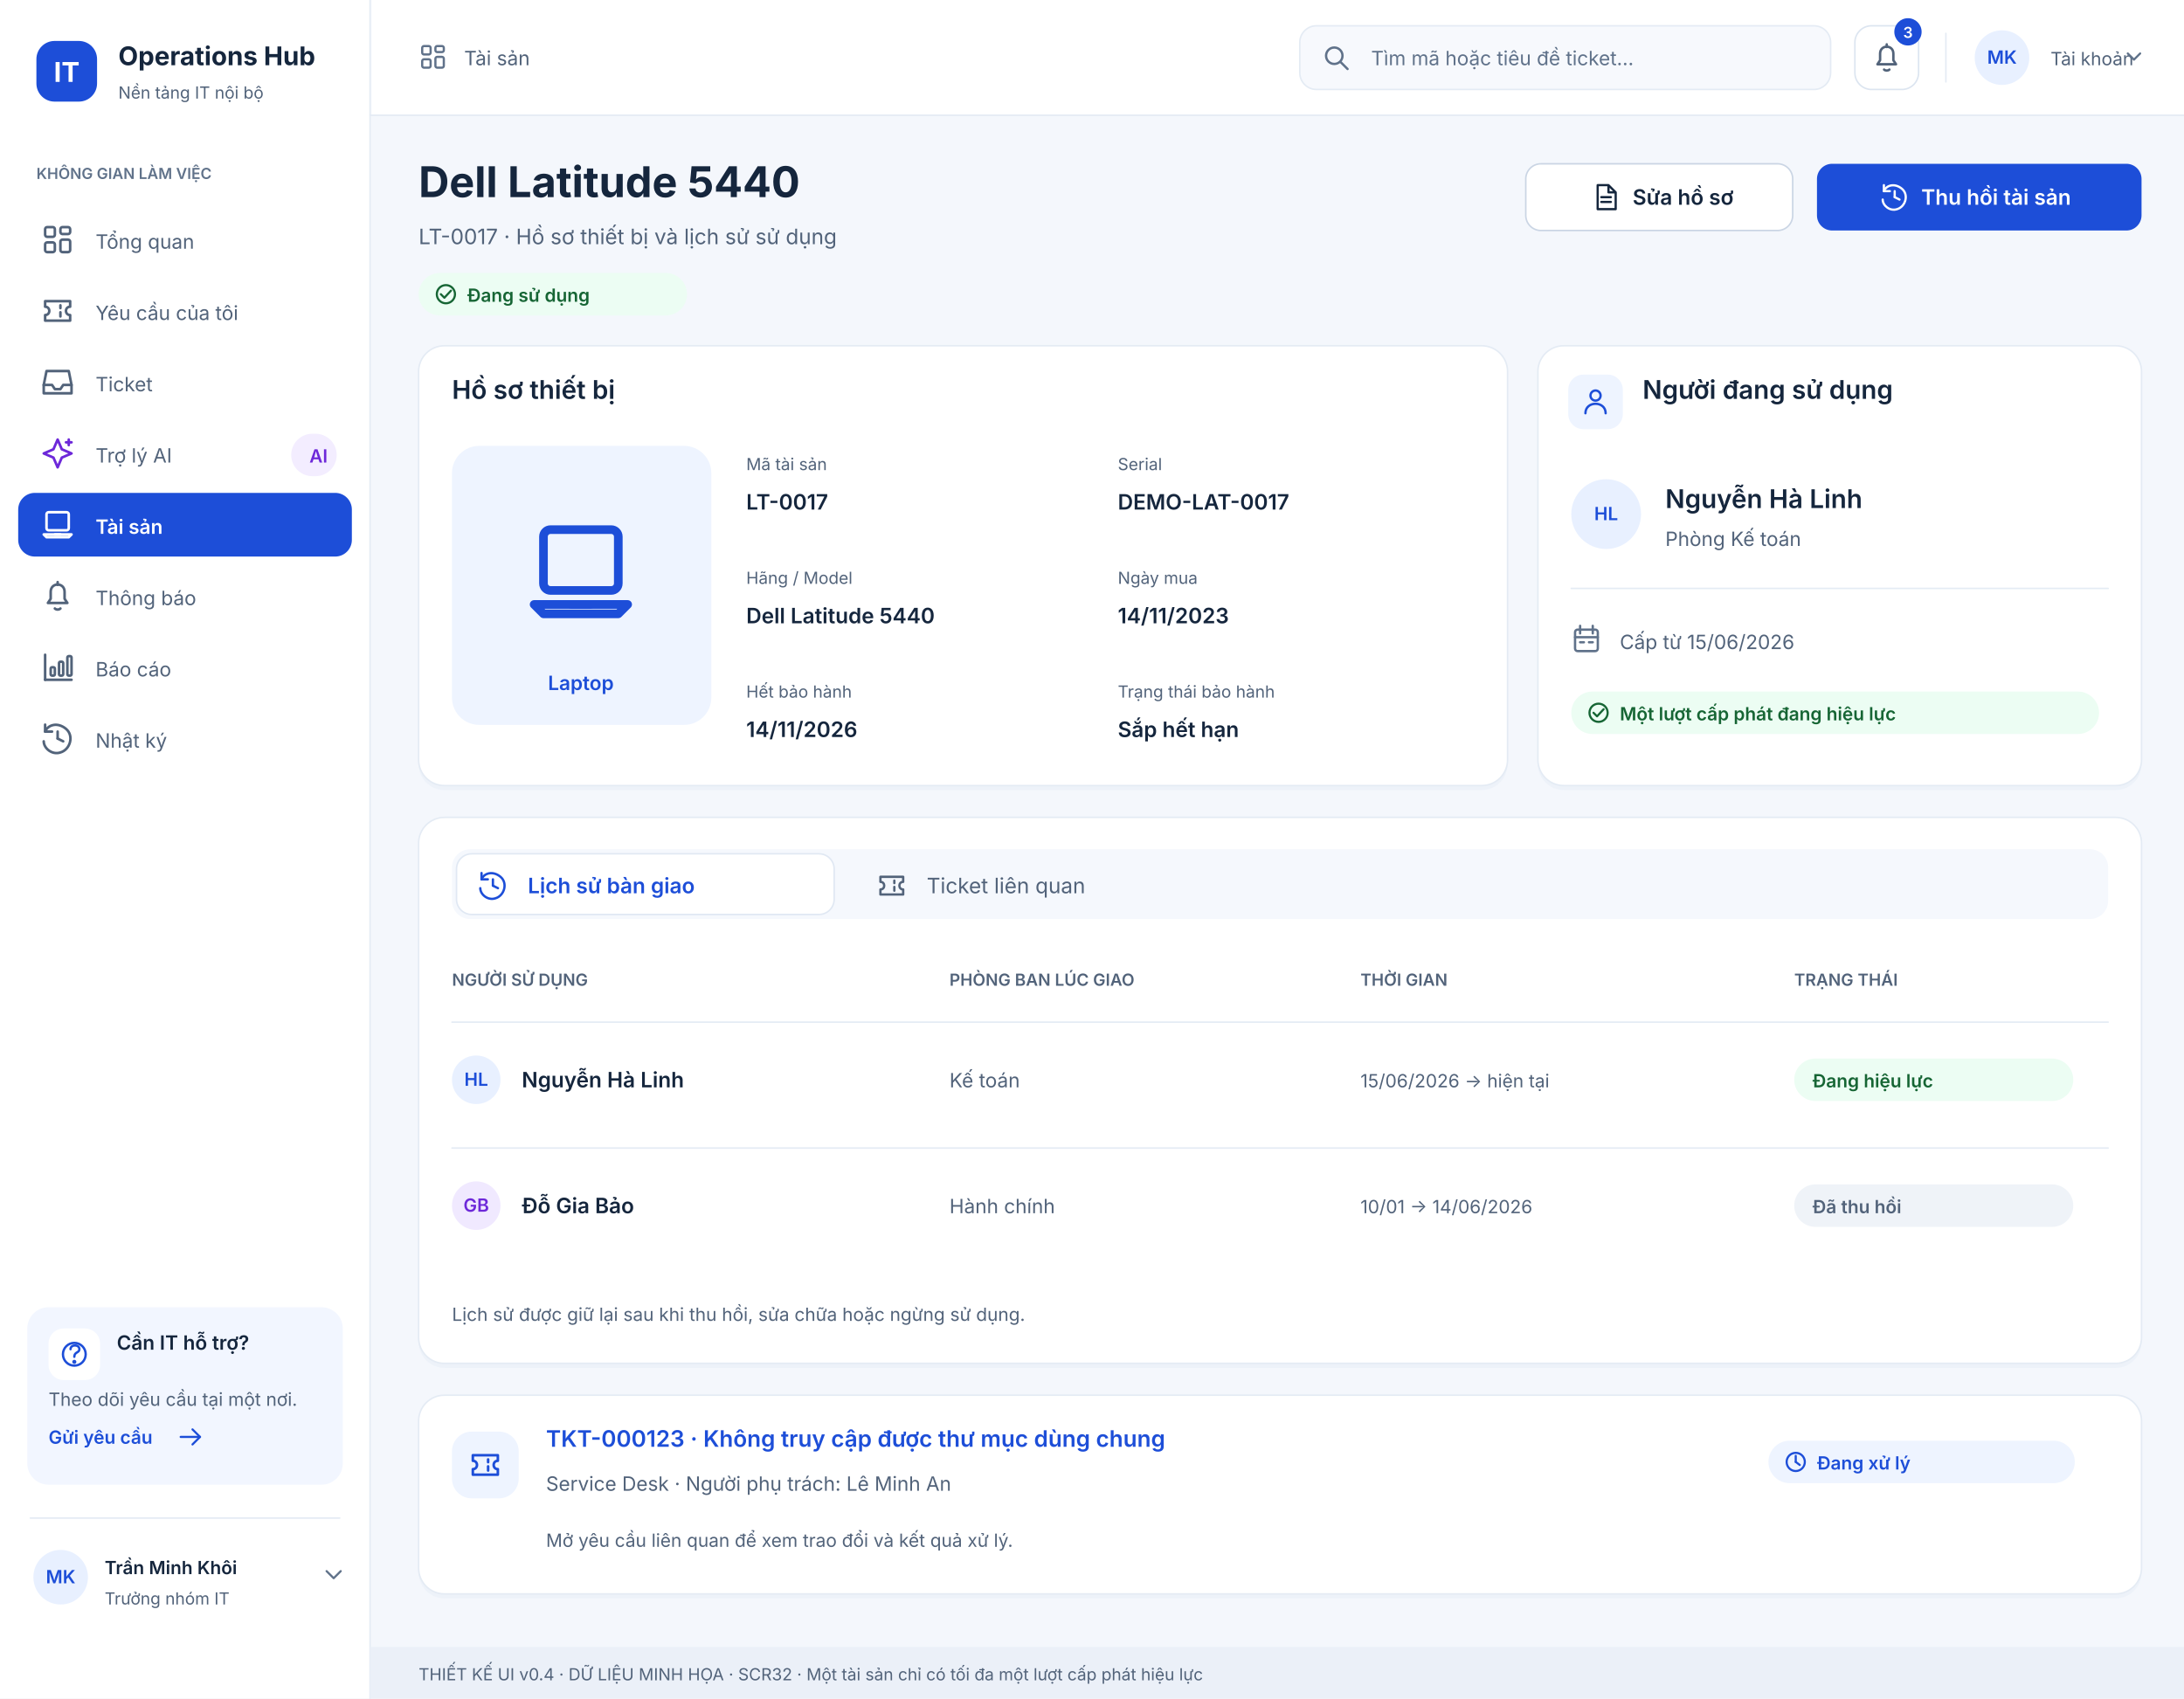
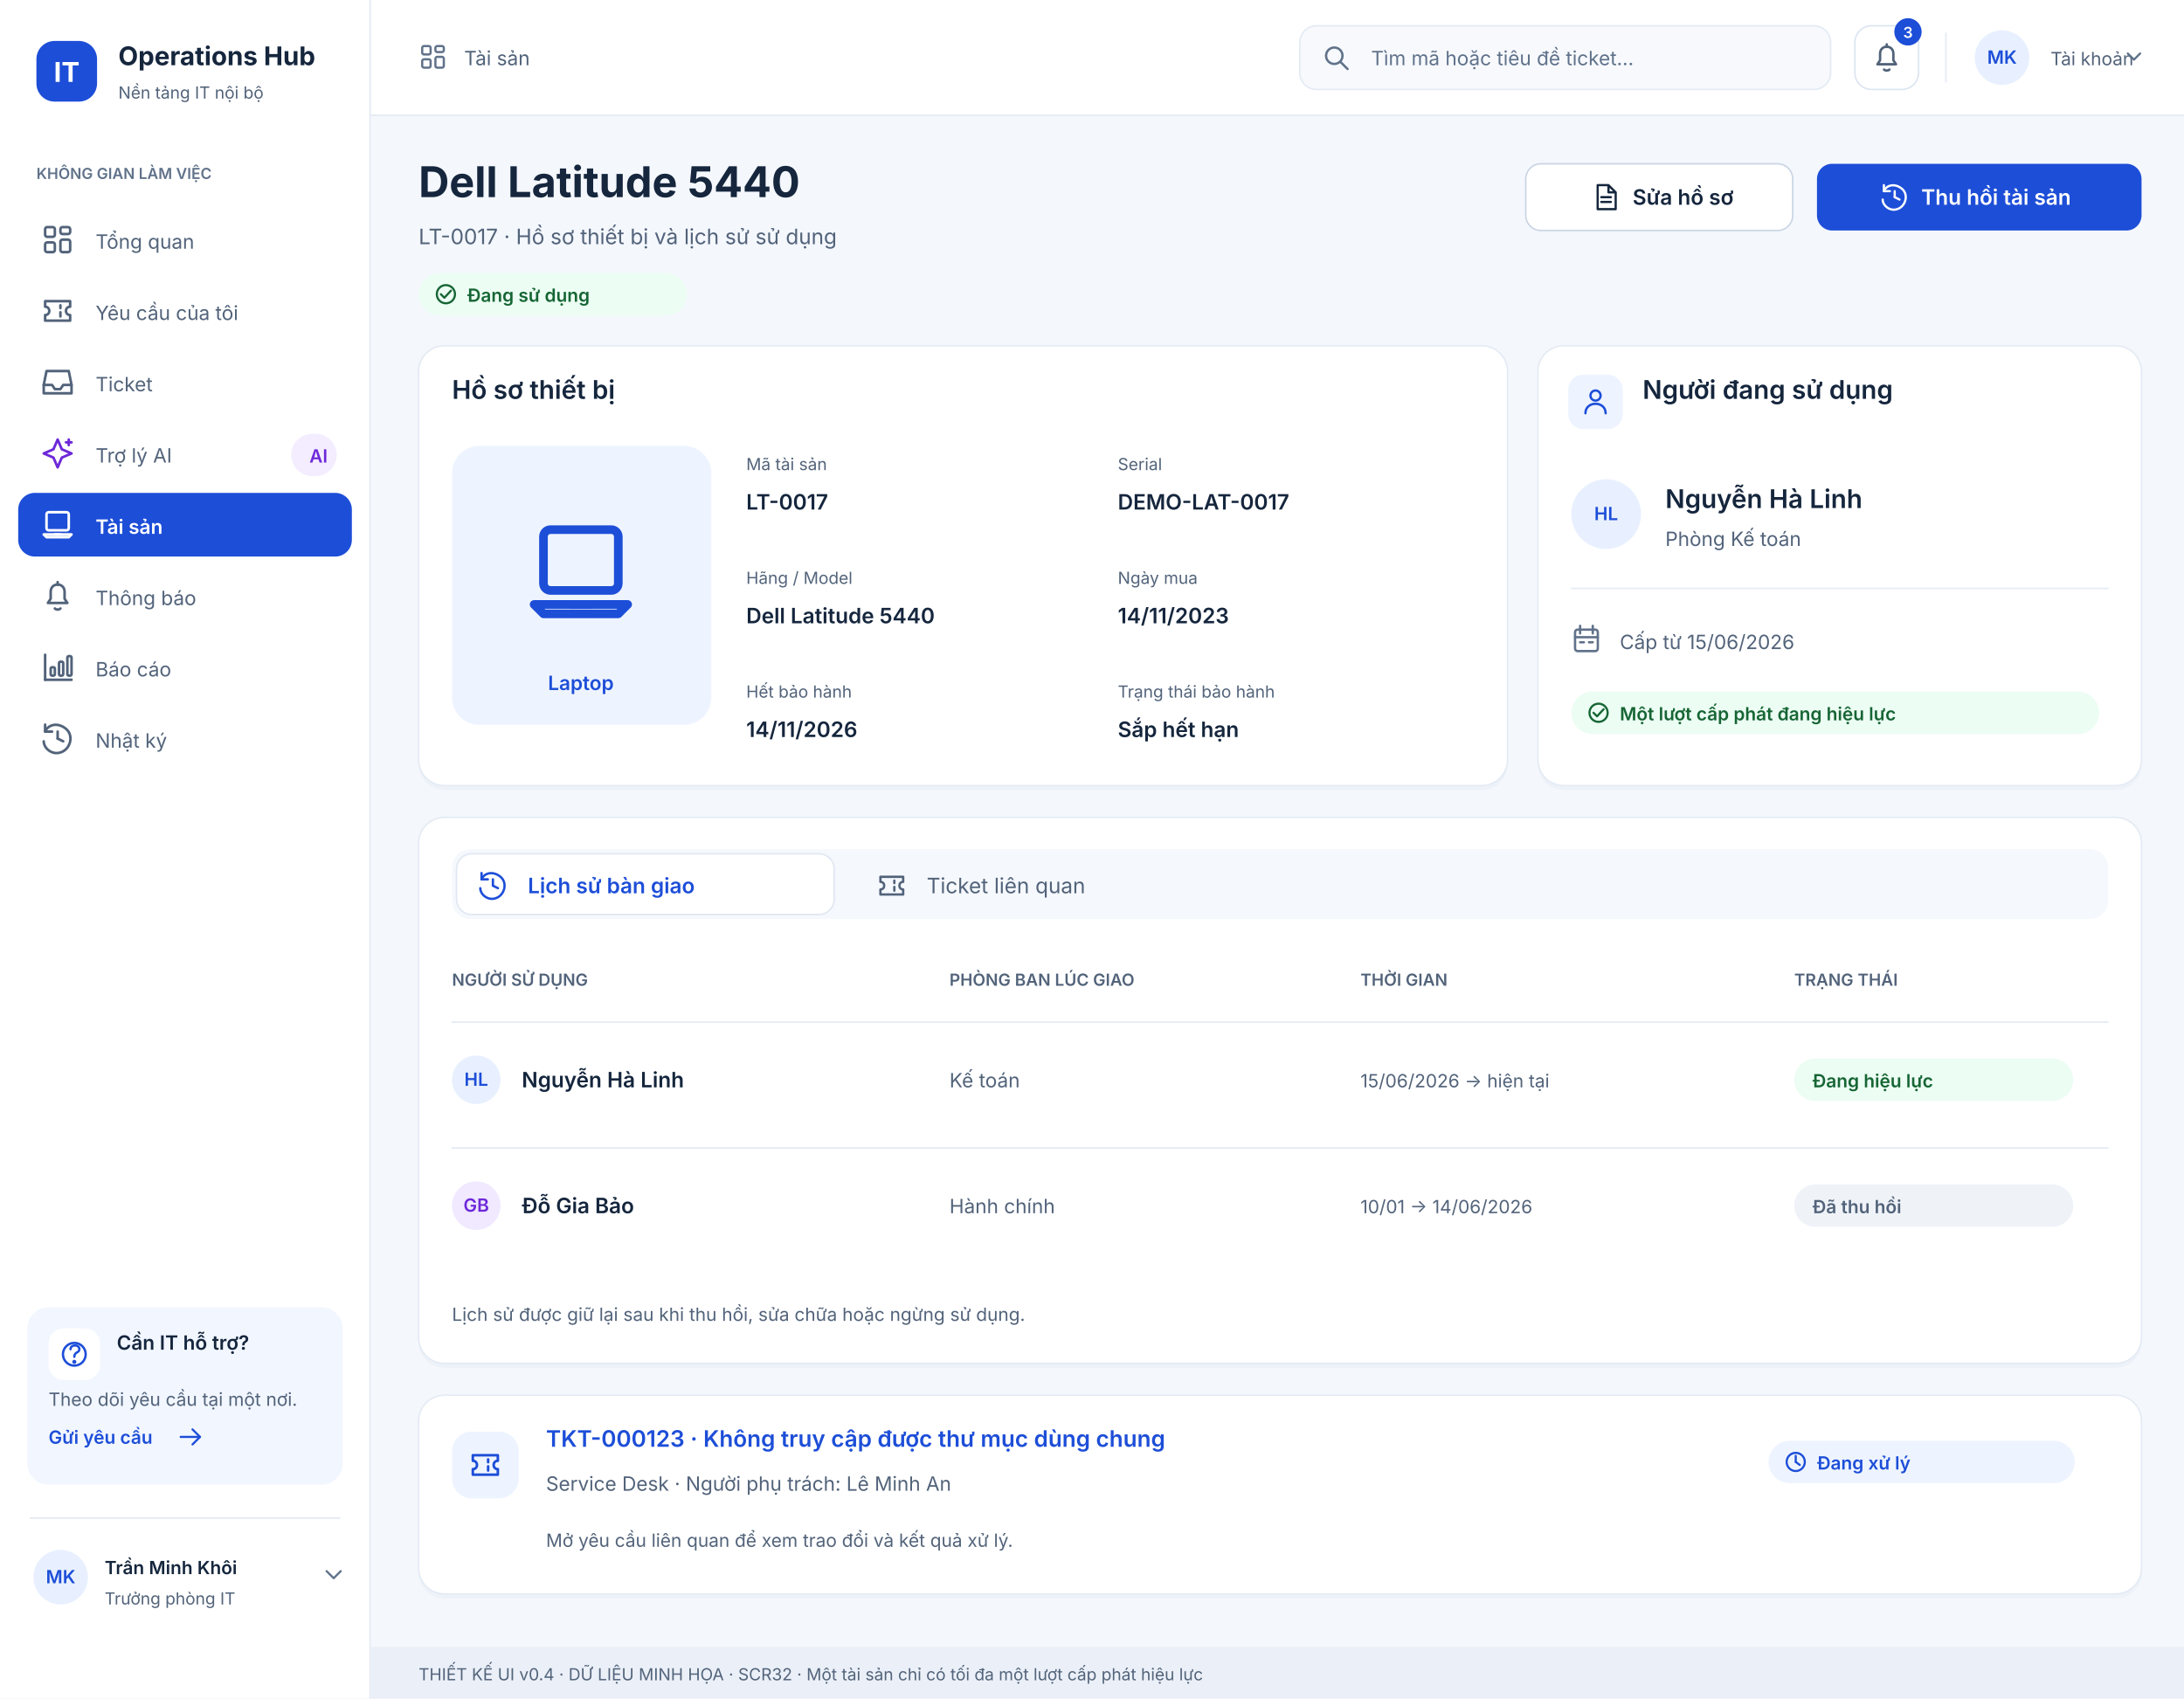
- <svg xmlns="http://www.w3.org/2000/svg" width="1440" height="1120" viewBox="0 0 1440 1120" role="img" aria-labelledby="title desc">
+ <svg xmlns="http://www.w3.org/2000/svg" width="1440" height="1120" viewBox="0 0 1440 1120" role="img" aria-labelledby="title desc" data-figure-id="FIG-UI07" data-design-status="design-draft">
  <style>text{font-family:Inter,Segoe UI,Arial,sans-serif}</style>
  <rect x="0" y="0" width="1440" height="1120" rx="0" fill="#F4F7FC" />
  <rect x="0" y="0" width="244" height="1120" rx="0" fill="white" />
  <line x1="244" y1="0" x2="244" y2="1120" stroke="#E5ECF5" stroke-width="1" stroke-linecap="round" />
  <rect x="24" y="27" width="40" height="40" rx="12" fill="#1D4ED8" />
  <text x="44" y="54" font-size="18" fill="white" font-weight="700" text-anchor="middle">IT</text>
  <text x="78" y="43" font-size="17" fill="#15263D" font-weight="700" text-anchor="start">Operations Hub</text>
  <text x="78" y="65" font-size="11" fill="#52637A" font-weight="400" text-anchor="start">Nền tảng IT nội bộ</text>
  <text x="24" y="118" font-size="10" fill="#60728A" font-weight="600" text-anchor="start">KHÔNG GIAN LÀM VIỆC</text>
  <rect x="29.75" y="149.75" width="6.417" height="6.417" rx="1.375" fill="none" stroke="#52637A" stroke-width="1.696" />
  <rect x="39.833" y="149.75" width="6.417" height="4.583" rx="1.375" fill="none" stroke="#52637A" stroke-width="1.696" />
  <rect x="29.75" y="159.833" width="6.417" height="6.417" rx="1.375" fill="none" stroke="#52637A" stroke-width="1.696" />
  <rect x="39.833" y="158.0" width="6.417" height="8.25" rx="1.375" fill="none" stroke="#52637A" stroke-width="1.696" />
  <text x="63" y="164" font-size="13" fill="#52637A" font-weight="400" text-anchor="start">Tổng quan</text>
  <path d="M 29.75 198.583 L 46.25 198.583 L 46.25 202.25 C 42.583 202.25 42.583 207.75 46.25 207.75 L 46.25 211.417 L 29.75 211.417 L 29.75 207.75 C 33.417 207.75 33.417 202.25 29.75 202.25 Z" fill="none" stroke="#52637A" stroke-width="1.696" stroke-linecap="round" stroke-linejoin="round" />
  <line x1="39.833" y1="201.333" x2="39.833" y2="203.167" stroke="#52637A" stroke-width="1.696" stroke-linecap="round" />
  <line x1="39.833" y1="205.917" x2="39.833" y2="208.667" stroke="#52637A" stroke-width="1.696" stroke-linecap="round" />
  <text x="63" y="211" font-size="13" fill="#52637A" font-weight="400" text-anchor="start">Yêu cầu của tôi</text>
  <path d="M 30.667 244.667 L 45.333 244.667 L 47.167 253.833 L 47.167 259.333 L 28.833 259.333 L 28.833 253.833 Z" fill="none" stroke="#52637A" stroke-width="1.696" stroke-linecap="round" stroke-linejoin="round" />
  <path d="M 28.833 253.833 L 34.333 253.833 L 36.167 256.583 L 39.833 256.583 L 41.667 253.833 L 47.167 253.833" fill="none" stroke="#52637A" stroke-width="1.696" stroke-linecap="round" stroke-linejoin="round" />
  <text x="63" y="258" font-size="13" fill="#52637A" font-weight="400" text-anchor="start">Ticket</text>
  <path d="M 38.0 289.833 L 40.75 296.25 L 47.167 299.0 L 40.75 301.75 L 38.0 308.167 L 35.25 301.75 L 28.833 299.0 L 35.25 296.25 Z" fill="none" stroke="#6D28D9" stroke-width="1.696" stroke-linecap="round" stroke-linejoin="round" />
  <line x1="45.333" y1="289.833" x2="45.333" y2="293.5" stroke="#6D28D9" stroke-width="1.696" stroke-linecap="round" />
  <line x1="43.5" y1="291.667" x2="47.167" y2="291.667" stroke="#6D28D9" stroke-width="1.696" stroke-linecap="round" />
  <text x="63" y="305" font-size="13" fill="#52637A" font-weight="400" text-anchor="start">Trợ lý AI</text>
  <rect x="192" y="286" width="30" height="28" rx="14" fill="#F3EDFF" />
  <text x="204" y="305" font-size="12" fill="#6D28D9" font-weight="600" text-anchor="start">AI</text>
  <rect x="12" y="325" width="220" height="42" rx="11" fill="#1D4ED8" />
  <rect x="30.667" y="337.75" width="14.667" height="11.917" rx="1.375" fill="none" stroke="white" stroke-width="1.696" />
  <path d="M 28.833 352.417 L 47.167 352.417 L 45.333 354.25 L 30.667 354.25 Z" fill="none" stroke="white" stroke-width="1.696" stroke-linecap="round" stroke-linejoin="round" />
  <line x1="36.167" y1="352.417" x2="39.833" y2="352.417" stroke="white" stroke-width="1.696" stroke-linecap="round" />
  <text x="63" y="352" font-size="13" fill="white" font-weight="600" text-anchor="start">Tài sản</text>
  <path d="M 31.583 397.583 L 44.417 397.583 L 42.583 394.833 L 42.583 390.25 C 42.583 383.833 33.417 383.833 33.417 390.25 L 33.417 394.833 Z" fill="none" stroke="#52637A" stroke-width="1.696" stroke-linecap="round" stroke-linejoin="round" />
  <path d="M 36.167 401.25 C 37.083 402.167 38.917 402.167 39.833 401.25" fill="none" stroke="#52637A" stroke-width="1.696" stroke-linecap="round" stroke-linejoin="round" />
  <line x1="38.0" y1="383.833" x2="38.0" y2="385.667" stroke="#52637A" stroke-width="1.696" stroke-linecap="round" />
  <text x="63" y="399" font-size="13" fill="#52637A" font-weight="400" text-anchor="start">Thông báo</text>
  <line x1="29.75" y1="431.75" x2="29.75" y2="448.25" stroke="#52637A" stroke-width="1.696" stroke-linecap="round" />
  <line x1="29.75" y1="448.25" x2="47.167" y2="448.25" stroke="#52637A" stroke-width="1.696" stroke-linecap="round" />
  <rect x="33.417" y="440.0" width="2.75" height="5.5" rx="0.917" fill="none" stroke="#52637A" stroke-width="1.696" />
  <rect x="38.917" y="436.333" width="2.75" height="9.167" rx="0.917" fill="none" stroke="#52637A" stroke-width="1.696" />
  <rect x="44.417" y="432.667" width="2.75" height="12.833" rx="0.917" fill="none" stroke="#52637A" stroke-width="1.696" />
  <text x="63" y="446" font-size="13" fill="#52637A" font-weight="400" text-anchor="start">Báo cáo</text>
  <path d="M 29.75 482.417 C 31.583 477.833 38.0 476.0 43.5 480.583 C 49.0 485.167 46.25 494.333 39.833 496.167 C 34.333 498.0 28.833 493.417 28.833 488.833" fill="none" stroke="#52637A" stroke-width="1.696" stroke-linecap="round" stroke-linejoin="round" />
  <path d="M 29.75 477.833 L 29.75 482.417 L 34.333 482.417" fill="none" stroke="#52637A" stroke-width="1.696" stroke-linecap="round" stroke-linejoin="round" />
  <line x1="38.0" y1="482.417" x2="38.0" y2="487.0" stroke="#52637A" stroke-width="1.696" stroke-linecap="round" />
  <line x1="38.0" y1="487.0" x2="41.667" y2="488.833" stroke="#52637A" stroke-width="1.696" stroke-linecap="round" />
  <text x="63" y="493" font-size="13" fill="#52637A" font-weight="400" text-anchor="start">Nhật ký</text>
  <rect x="18" y="862" width="208" height="117" rx="14" fill="#F2F6FF" />
  <rect x="32" y="876" width="34" height="34" rx="10" fill="white" />
  <circle cx="49.0" cy="893.0" r="7.5" fill="none" stroke="#1D4ED8" stroke-width="1.542" />
  <path d="M 46.5 889.667 C 46.5 886.333 52.333 886.333 52.333 889.667 C 52.333 892.167 49.0 891.333 49.0 894.667" fill="none" stroke="#1D4ED8" stroke-width="1.542" stroke-linecap="round" stroke-linejoin="round" />
  <circle cx="49.0" cy="898.0" r="0.583" fill="#1D4ED8" stroke="#1D4ED8" stroke-width="1.542" />
  <text x="77" y="890" font-size="13" fill="#15263D" font-weight="600" text-anchor="start">Cần IT hỗ trợ?</text>
  <text x="32" y="927" font-size="12" fill="#52637A" font-weight="400" text-anchor="start">Theo dõi yêu cầu tại một nơi.</text>
  <text x="32" y="952" font-size="12" fill="#1D4ED8" font-weight="600" text-anchor="start">Gửi yêu cầu</text>
  <path d="M 126.917 942.542 L 131.875 947.5 L 126.917 952.458" fill="none" stroke="#1D4ED8" stroke-width="1.4" stroke-linecap="round" stroke-linejoin="round" />
  <line x1="119.125" y1="947.5" x2="131.875" y2="947.5" stroke="#1D4ED8" stroke-width="1.4" stroke-linecap="round" />
  <line x1="20" y1="1001" x2="224" y2="1001" stroke="#E4EBF4" stroke-width="1" stroke-linecap="round" />
  <circle cx="40.0" cy="1040.0" r="18.0" fill="#E8F0FF" />
  <text x="40.0" y="1044.0" font-size="12" fill="#1D4ED8" font-weight="600" text-anchor="middle">MK</text>
  <text x="69" y="1038" font-size="12" fill="#15263D" font-weight="600" text-anchor="start">Trần Minh Khôi</text>
-   <text x="69" y="1058" font-size="11" fill="#52637A" font-weight="400" text-anchor="start">Trưởng nhóm IT</text>
+   <text x="69" y="1058" font-size="11" fill="#52637A" font-weight="400" text-anchor="start">Trưởng phòng IT</text>
  <path d="M 215.333 1036.0 L 220.0 1040.667 L 224.667 1036.0" fill="none" stroke="#60728A" stroke-width="1.4" stroke-linecap="round" stroke-linejoin="round" />
  <rect x="245" y="0" width="1195" height="76" rx="0" fill="white" />
  <line x1="244" y1="76" x2="1440" y2="76" stroke="#E4EBF4" stroke-width="1" stroke-linecap="round" />
  <rect x="278.375" y="30.375" width="5.542" height="5.542" rx="1.188" fill="none" stroke="#60728A" stroke-width="1.465" />
  <rect x="287.083" y="30.375" width="5.542" height="3.958" rx="1.188" fill="none" stroke="#60728A" stroke-width="1.465" />
  <rect x="278.375" y="39.083" width="5.542" height="5.542" rx="1.188" fill="none" stroke="#60728A" stroke-width="1.465" />
  <rect x="287.083" y="37.5" width="5.542" height="7.125" rx="1.188" fill="none" stroke="#60728A" stroke-width="1.465" />
  <text x="306" y="43" font-size="13" fill="#52637A" font-weight="400" text-anchor="start">Tài sản</text>
  <rect x="857" y="17" width="350" height="42" rx="11" fill="#F7F9FD" stroke="#E4EBF4" stroke-width="1" />
  <circle cx="879.75" cy="36.75" r="5.417" fill="none" stroke="#60728A" stroke-width="1.542" />
  <line x1="883.917" y1="40.917" x2="888.5" y2="45.5" stroke="#60728A" stroke-width="1.542" stroke-linecap="round" />
  <text x="904" y="43" font-size="13" fill="#60728A" font-weight="400" text-anchor="start">Tìm mã hoặc tiêu đề ticket…</text>
  <rect x="1223" y="17" width="42" height="42" rx="11" fill="white" stroke="#DCE5F0" stroke-width="1" />
  <path d="M 1237.875 42.375 L 1250.125 42.375 L 1248.375 39.75 L 1248.375 35.375 C 1248.375 29.25 1239.625 29.25 1239.625 35.375 L 1239.625 39.75 Z" fill="none" stroke="#52637A" stroke-width="1.619" stroke-linecap="round" stroke-linejoin="round" />
  <path d="M 1242.25 45.875 C 1243.125 46.75 1244.875 46.75 1245.75 45.875" fill="none" stroke="#52637A" stroke-width="1.619" stroke-linecap="round" stroke-linejoin="round" />
  <line x1="1244.0" y1="29.25" x2="1244.0" y2="31.0" stroke="#52637A" stroke-width="1.619" stroke-linecap="round" />
  <circle cx="1258" cy="21" r="9" fill="#1D4ED8" />
  <text x="1258" y="25" font-size="10" fill="white" font-weight="600" text-anchor="middle">3</text>
  <line x1="1283" y1="22" x2="1283" y2="54" stroke="#E4EBF4" stroke-width="1" stroke-linecap="round" />
  <circle cx="1320.0" cy="38.0" r="18.0" fill="#E8F0FF" />
  <text x="1320.0" y="42.0" font-size="12" fill="#1D4ED8" font-weight="600" text-anchor="middle">MK</text>
  <text x="1352" y="43" font-size="12" fill="#52637A" font-weight="400" text-anchor="start">Tài khoản</text>
  <path d="M 1402.917 35.25 L 1407.0 39.333 L 1411.083 35.25" fill="none" stroke="#60728A" stroke-width="1.4" stroke-linecap="round" stroke-linejoin="round" />
  <text x="276" y="130" font-size="28" fill="#15263D" font-weight="700" text-anchor="start">Dell Latitude 5440</text>
  <text x="276" y="161" font-size="14" fill="#52637A" font-weight="400" text-anchor="start">LT-0017 · Hồ sơ thiết bị và lịch sử sử dụng</text>
  <rect x="1006" y="108" width="176" height="44" rx="10" fill="white" stroke="#CAD5E4" stroke-width="1" />
  <path d="M 1053.408 122.083 L 1060.533 122.083 L 1065.283 126.833 L 1065.283 137.917 L 1053.408 137.917 Z M 1060.533 122.083 L 1060.533 126.833 L 1065.283 126.833" fill="none" stroke="#15263D" stroke-width="1.465" stroke-linecap="round" stroke-linejoin="round" />
  <line x1="1055.783" y1="130.0" x2="1062.117" y2="130.0" stroke="#15263D" stroke-width="1.465" stroke-linecap="round" />
  <line x1="1055.783" y1="133.167" x2="1062.117" y2="133.167" stroke="#15263D" stroke-width="1.465" stroke-linecap="round" />
  <text x="1076.45" y="135.0" font-size="14" fill="#15263D" font-weight="600" text-anchor="start">Sửa hồ sơ</text>
  <rect x="1198" y="108" width="214" height="44" rx="10" fill="#1D4ED8" />
  <path d="M 1242.125 126.042 C 1243.708 122.083 1249.25 120.5 1254.0 124.458 C 1258.75 128.417 1256.375 136.333 1250.833 137.917 C 1246.083 139.5 1241.333 135.542 1241.333 131.583" fill="none" stroke="white" stroke-width="1.465" stroke-linecap="round" stroke-linejoin="round" />
  <path d="M 1242.125 122.083 L 1242.125 126.042 L 1246.083 126.042" fill="none" stroke="white" stroke-width="1.465" stroke-linecap="round" stroke-linejoin="round" />
  <line x1="1249.25" y1="126.042" x2="1249.25" y2="130.0" stroke="white" stroke-width="1.465" stroke-linecap="round" />
  <line x1="1249.25" y1="130.0" x2="1252.417" y2="131.583" stroke="white" stroke-width="1.465" stroke-linecap="round" />
  <text x="1266.75" y="135.0" font-size="14" fill="white" font-weight="600" text-anchor="start">Thu hồi tài sản</text>
  <rect x="276" y="180" width="177" height="28" rx="14" fill="#ECFDF3" />
  <circle cx="294.0" cy="194.0" r="6.0" fill="none" stroke="#166534" stroke-width="1.4" />
  <path d="M 290.667 194.0 L 293.0 196.333 L 297.333 191.667" fill="none" stroke="#166534" stroke-width="1.4" stroke-linecap="round" stroke-linejoin="round" />
  <text x="308" y="199" font-size="12" fill="#166534" font-weight="600" text-anchor="start">Đang sử dụng</text>
  <rect x="276" y="231" width="718" height="290" rx="17" fill="#EAF0F8" opacity="0.65" />
  <rect x="276" y="228" width="718" height="290" rx="17" fill="white" stroke="#E4EBF4" stroke-width="1" />
  <text x="298" y="263" font-size="17" fill="#15263D" font-weight="600" text-anchor="start">Hồ sơ thiết bị</text>
  <rect x="298" y="294" width="171" height="184" rx="18" fill="#EEF4FF" />
  <rect x="358.333" y="349.25" width="49.333" height="40.083" rx="4.625" fill="none" stroke="#1D4ED8" stroke-width="5.704" />
  <path d="M 352.167 398.583 L 413.833 398.583 L 407.667 404.75 L 358.333 404.75 Z" fill="none" stroke="#1D4ED8" stroke-width="5.704" stroke-linecap="round" stroke-linejoin="round" />
  <line x1="376.833" y1="398.583" x2="389.167" y2="398.583" stroke="#1D4ED8" stroke-width="5.704" stroke-linecap="round" />
  <text x="383" y="455" font-size="13" fill="#1D4ED8" font-weight="600" text-anchor="middle">Laptop</text>
  <text x="492" y="310" font-size="11" fill="#52637A" font-weight="400" text-anchor="start">Mã tài sản</text>
  <text x="492" y="336" font-size="14" fill="#15263D" font-weight="600" text-anchor="start">LT-0017</text>
  <text x="737" y="310" font-size="11" fill="#52637A" font-weight="400" text-anchor="start">Serial</text>
  <text x="737" y="336" font-size="14" fill="#15263D" font-weight="600" text-anchor="start">DEMO-LAT-0017</text>
  <text x="492" y="385" font-size="11" fill="#52637A" font-weight="400" text-anchor="start">Hãng / Model</text>
  <text x="492" y="411" font-size="14" fill="#15263D" font-weight="600" text-anchor="start">Dell Latitude 5440</text>
  <text x="737" y="385" font-size="11" fill="#52637A" font-weight="400" text-anchor="start">Ngày mua</text>
  <text x="737" y="411" font-size="14" fill="#15263D" font-weight="600" text-anchor="start">14/11/2023</text>
  <text x="492" y="460" font-size="11" fill="#52637A" font-weight="400" text-anchor="start">Hết bảo hành</text>
  <text x="492" y="486" font-size="14" fill="#15263D" font-weight="600" text-anchor="start">14/11/2026</text>
  <text x="737" y="460" font-size="11" fill="#52637A" font-weight="400" text-anchor="start">Trạng thái bảo hành</text>
  <text x="737" y="486" font-size="14" fill="#15263D" font-weight="600" text-anchor="start">Sắp hết hạn</text>
  <rect x="1014" y="231" width="398" height="290" rx="17" fill="#EAF0F8" opacity="0.65" />
  <rect x="1014" y="228" width="398" height="290" rx="17" fill="white" stroke="#E4EBF4" stroke-width="1" />
  <rect x="1034" y="247" width="36" height="36" rx="10" fill="#EEF4FF" />
  <circle cx="1052.0" cy="260.833" r="3.333" fill="none" stroke="#1D4ED8" stroke-width="1.542" />
  <path d="M 1045.333 272.5 C 1045.333 264.167 1058.667 264.167 1058.667 272.5" fill="none" stroke="#1D4ED8" stroke-width="1.542" stroke-linecap="round" stroke-linejoin="round" />
  <text x="1083" y="263" font-size="17" fill="#15263D" font-weight="600" text-anchor="start">Người đang sử dụng</text>
  <circle cx="1059.0" cy="339.0" r="23.0" fill="#E8F0FF" />
  <text x="1059.0" y="343.0" font-size="12" fill="#1D4ED8" font-weight="600" text-anchor="middle">HL</text>
  <text x="1098" y="335" font-size="17" fill="#15263D" font-weight="600" text-anchor="start">Nguyễn Hà Linh</text>
  <text x="1098" y="360" font-size="13" fill="#52637A" font-weight="400" text-anchor="start">Phòng Kế toán</text>
  <line x1="1036" y1="388" x2="1390" y2="388" stroke="#E4EBF4" stroke-width="1" stroke-linecap="round" />
  <rect x="1038.5" y="415.167" width="15.0" height="14.167" rx="1.667" fill="none" stroke="#60728A" stroke-width="1.542" />
  <line x1="1041.833" y1="412.667" x2="1041.833" y2="417.667" stroke="#60728A" stroke-width="1.542" stroke-linecap="round" />
  <line x1="1050.167" y1="412.667" x2="1050.167" y2="417.667" stroke="#60728A" stroke-width="1.542" stroke-linecap="round" />
  <line x1="1038.5" y1="420.167" x2="1053.5" y2="420.167" stroke="#60728A" stroke-width="1.542" stroke-linecap="round" />
  <line x1="1041.833" y1="423.5" x2="1044.333" y2="423.5" stroke="#60728A" stroke-width="1.542" stroke-linecap="round" />
  <line x1="1047.667" y1="423.5" x2="1050.167" y2="423.5" stroke="#60728A" stroke-width="1.542" stroke-linecap="round" />
  <text x="1068" y="428" font-size="13" fill="#52637A" font-weight="400" text-anchor="start">Cấp từ 15/06/2026</text>
  <rect x="1036" y="456" width="348" height="28" rx="14" fill="#ECFDF3" />
  <circle cx="1054.0" cy="470.0" r="6.0" fill="none" stroke="#166534" stroke-width="1.4" />
  <path d="M 1050.667 470.0 L 1053.0 472.333 L 1057.333 467.667" fill="none" stroke="#166534" stroke-width="1.4" stroke-linecap="round" stroke-linejoin="round" />
  <text x="1068" y="475" font-size="12" fill="#166534" font-weight="600" text-anchor="start">Một lượt cấp phát đang hiệu lực</text>
  <rect x="276" y="542" width="1136" height="360" rx="17" fill="#EAF0F8" opacity="0.65" />
  <rect x="276" y="539" width="1136" height="360" rx="17" fill="white" stroke="#E4EBF4" stroke-width="1" />
  <rect x="298" y="560" width="1092" height="46" rx="12" fill="#F5F8FD" />
  <rect x="301" y="563" width="249" height="40" rx="10" fill="white" stroke="#E0E8F3" stroke-width="1" />
  <path d="M 317.5 579.833 C 319.167 575.667 325.0 574.0 330.0 578.167 C 335.0 582.333 332.5 590.667 326.667 592.333 C 321.667 594.0 316.667 589.833 316.667 585.667" fill="none" stroke="#1D4ED8" stroke-width="1.542" stroke-linecap="round" stroke-linejoin="round" />
  <path d="M 317.5 575.667 L 317.5 579.833 L 321.667 579.833" fill="none" stroke="#1D4ED8" stroke-width="1.542" stroke-linecap="round" stroke-linejoin="round" />
  <line x1="325.0" y1="579.833" x2="325.0" y2="584.0" stroke="#1D4ED8" stroke-width="1.542" stroke-linecap="round" />
  <line x1="325.0" y1="584.0" x2="328.333" y2="585.667" stroke="#1D4ED8" stroke-width="1.542" stroke-linecap="round" />
  <text x="348" y="589" font-size="14" fill="#1D4ED8" font-weight="600" text-anchor="start">Lịch sử bàn giao</text>
  <path d="M 580.5 578.167 L 595.5 578.167 L 595.5 581.5 C 592.167 581.5 592.167 586.5 595.5 586.5 L 595.5 589.833 L 580.5 589.833 L 580.5 586.5 C 583.833 586.5 583.833 581.5 580.5 581.5 Z" fill="none" stroke="#52637A" stroke-width="1.542" stroke-linecap="round" stroke-linejoin="round" />
  <line x1="589.667" y1="580.667" x2="589.667" y2="582.333" stroke="#52637A" stroke-width="1.542" stroke-linecap="round" />
  <line x1="589.667" y1="584.833" x2="589.667" y2="587.333" stroke="#52637A" stroke-width="1.542" stroke-linecap="round" />
  <text x="611" y="589" font-size="14" fill="#52637A" font-weight="400" text-anchor="start">Ticket liên quan</text>
  <text x="298" y="650" font-size="11" fill="#52637A" font-weight="600" text-anchor="start">NGƯỜI SỬ DỤNG</text>
  <text x="626" y="650" font-size="11" fill="#52637A" font-weight="600" text-anchor="start">PHÒNG BAN LÚC GIAO</text>
  <text x="897" y="650" font-size="11" fill="#52637A" font-weight="600" text-anchor="start">THỜI GIAN</text>
  <text x="1183" y="650" font-size="11" fill="#52637A" font-weight="600" text-anchor="start">TRẠNG THÁI</text>
  <line x1="298" y1="674" x2="1390" y2="674" stroke="#E4EBF4" stroke-width="1" stroke-linecap="round" />
  <circle cx="314.0" cy="712.0" r="16.0" fill="#E8F0FF" />
  <text x="314.0" y="716.0" font-size="12" fill="#1D4ED8" font-weight="600" text-anchor="middle">HL</text>
  <text x="344" y="717" font-size="14" fill="#15263D" font-weight="600" text-anchor="start">Nguyễn Hà Linh</text>
  <text x="626" y="717" font-size="13" fill="#52637A" font-weight="400" text-anchor="start">Kế toán</text>
  <text x="897" y="717" font-size="12" fill="#52637A" font-weight="400" text-anchor="start">15/06/2026 → hiện tại</text>
  <rect x="1183" y="698" width="184" height="28" rx="14" fill="#ECFDF3" />
  <text x="1195" y="717" font-size="12" fill="#166534" font-weight="600" text-anchor="start">Đang hiệu lực</text>
  <line x1="298" y1="757" x2="1390" y2="757" stroke="#E4EBF4" stroke-width="1" stroke-linecap="round" />
  <circle cx="314.0" cy="795.0" r="16.0" fill="#F0E9FF" />
  <text x="314.0" y="799.0" font-size="12" fill="#6D28D9" font-weight="600" text-anchor="middle">GB</text>
  <text x="344" y="800" font-size="14" fill="#15263D" font-weight="600" text-anchor="start">Đỗ Gia Bảo</text>
  <text x="626" y="800" font-size="13" fill="#52637A" font-weight="400" text-anchor="start">Hành chính</text>
  <text x="897" y="800" font-size="12" fill="#52637A" font-weight="400" text-anchor="start">10/01 → 14/06/2026</text>
  <rect x="1183" y="781" width="184" height="28" rx="14" fill="#EFF3F8" />
  <text x="1195" y="800" font-size="12" fill="#52637A" font-weight="600" text-anchor="start">Đã thu hồi</text>
  <text x="298" y="871" font-size="12" fill="#52637A" font-weight="400" text-anchor="start">Lịch sử được giữ lại sau khi thu hồi, sửa chữa hoặc ngừng sử dụng.</text>
  <rect x="276" y="923" width="1136" height="131" rx="17" fill="#EAF0F8" opacity="0.65" />
  <rect x="276" y="920" width="1136" height="131" rx="17" fill="white" stroke="#E4EBF4" stroke-width="1" />
  <rect x="298" y="944" width="44" height="44" rx="13" fill="#EEF4FF" />
  <path d="M 311.75 959.583 L 328.25 959.583 L 328.25 963.25 C 324.583 963.25 324.583 968.75 328.25 968.75 L 328.25 972.417 L 311.75 972.417 L 311.75 968.75 C 315.417 968.75 315.417 963.25 311.75 963.25 Z" fill="none" stroke="#1D4ED8" stroke-width="1.696" stroke-linecap="round" stroke-linejoin="round" />
  <line x1="321.833" y1="962.333" x2="321.833" y2="964.167" stroke="#1D4ED8" stroke-width="1.696" stroke-linecap="round" />
  <line x1="321.833" y1="966.917" x2="321.833" y2="969.667" stroke="#1D4ED8" stroke-width="1.696" stroke-linecap="round" />
  <text x="360" y="954" font-size="15" fill="#1D4ED8" font-weight="600" text-anchor="start">TKT-000123 · Không truy cập được thư mục dùng chung</text>
  <text x="360" y="983" font-size="13" fill="#52637A" font-weight="400" text-anchor="start">Service Desk · Người phụ trách: Lê Minh An</text>
  <rect x="1166" y="950" width="202" height="28" rx="14" fill="#EEF4FF" />
  <circle cx="1184.0" cy="964.0" r="6.0" fill="none" stroke="#1D4ED8" stroke-width="1.4" />
  <line x1="1184.0" y1="960.0" x2="1184.0" y2="964.0" stroke="#1D4ED8" stroke-width="1.4" stroke-linecap="round" />
  <line x1="1184.0" y1="964.0" x2="1186.667" y2="966.0" stroke="#1D4ED8" stroke-width="1.4" stroke-linecap="round" />
  <text x="1198" y="969" font-size="12" fill="#1D4ED8" font-weight="600" text-anchor="start">Đang xử lý</text>
  <text x="360" y="1020" font-size="12" fill="#52637A" font-weight="400" text-anchor="start">Mở yêu cầu liên quan để xem trao đổi và kết quả xử lý.</text>
  <rect x="244" y="1086" width="1196" height="34" rx="0" fill="#EBF0F8" />
  <text x="276" y="1108" font-size="11" fill="#52637A" font-weight="400" text-anchor="start">THIẾT KẾ UI v0.4 · DỮ LIỆU MINH HỌA · SCR32 · Một tài sản chỉ có tối đa một lượt cấp phát hiệu lực</text>
</svg>
